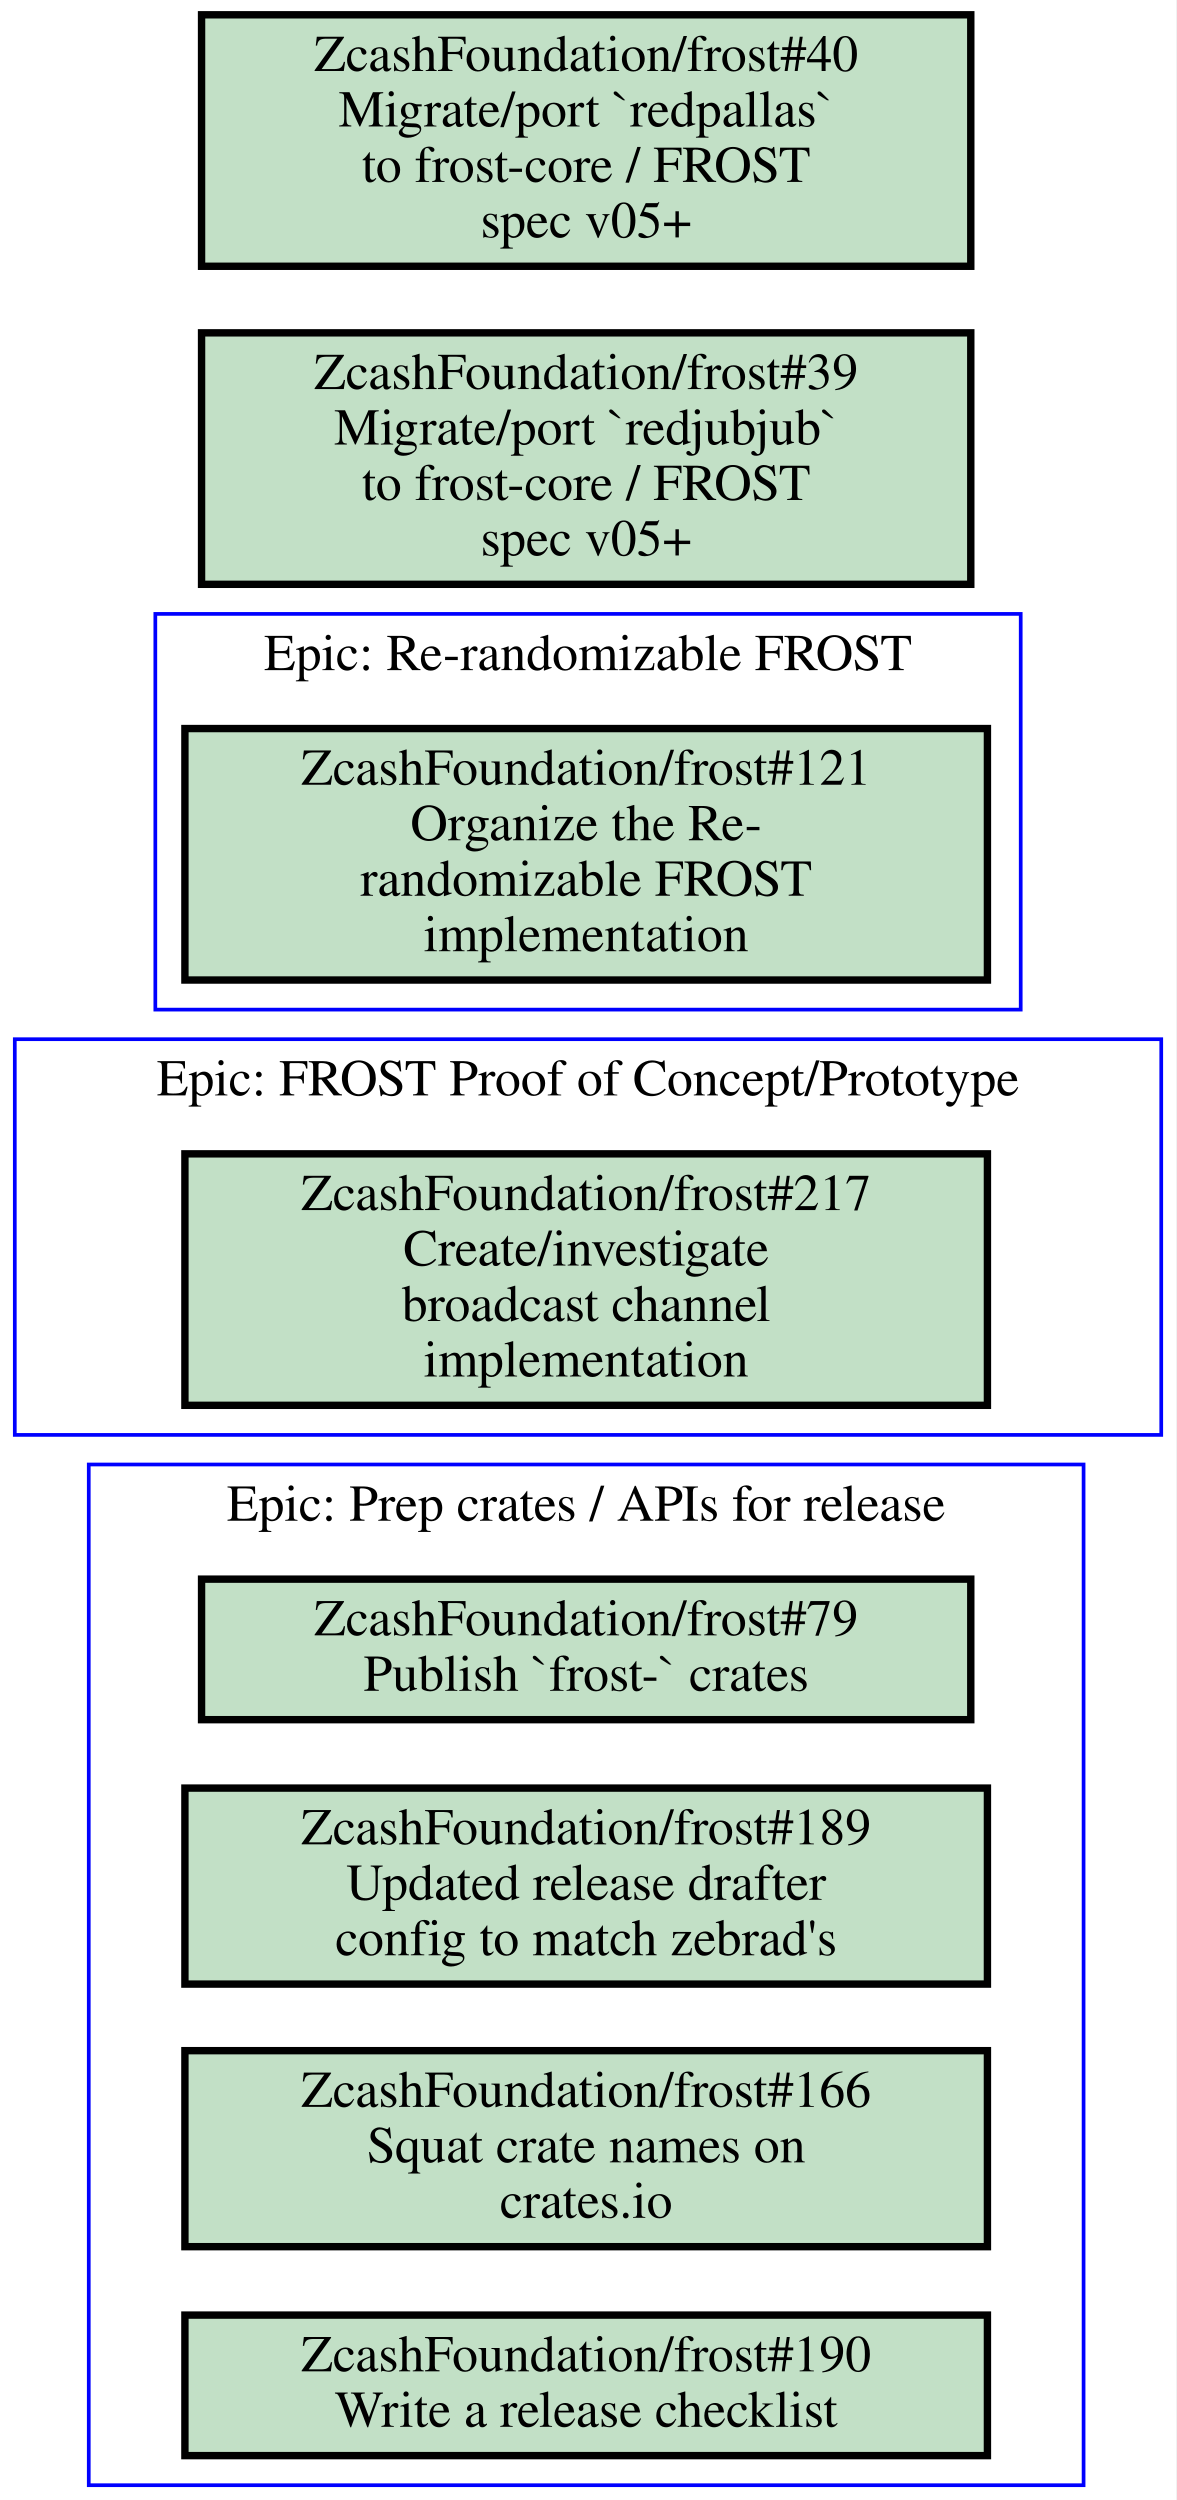
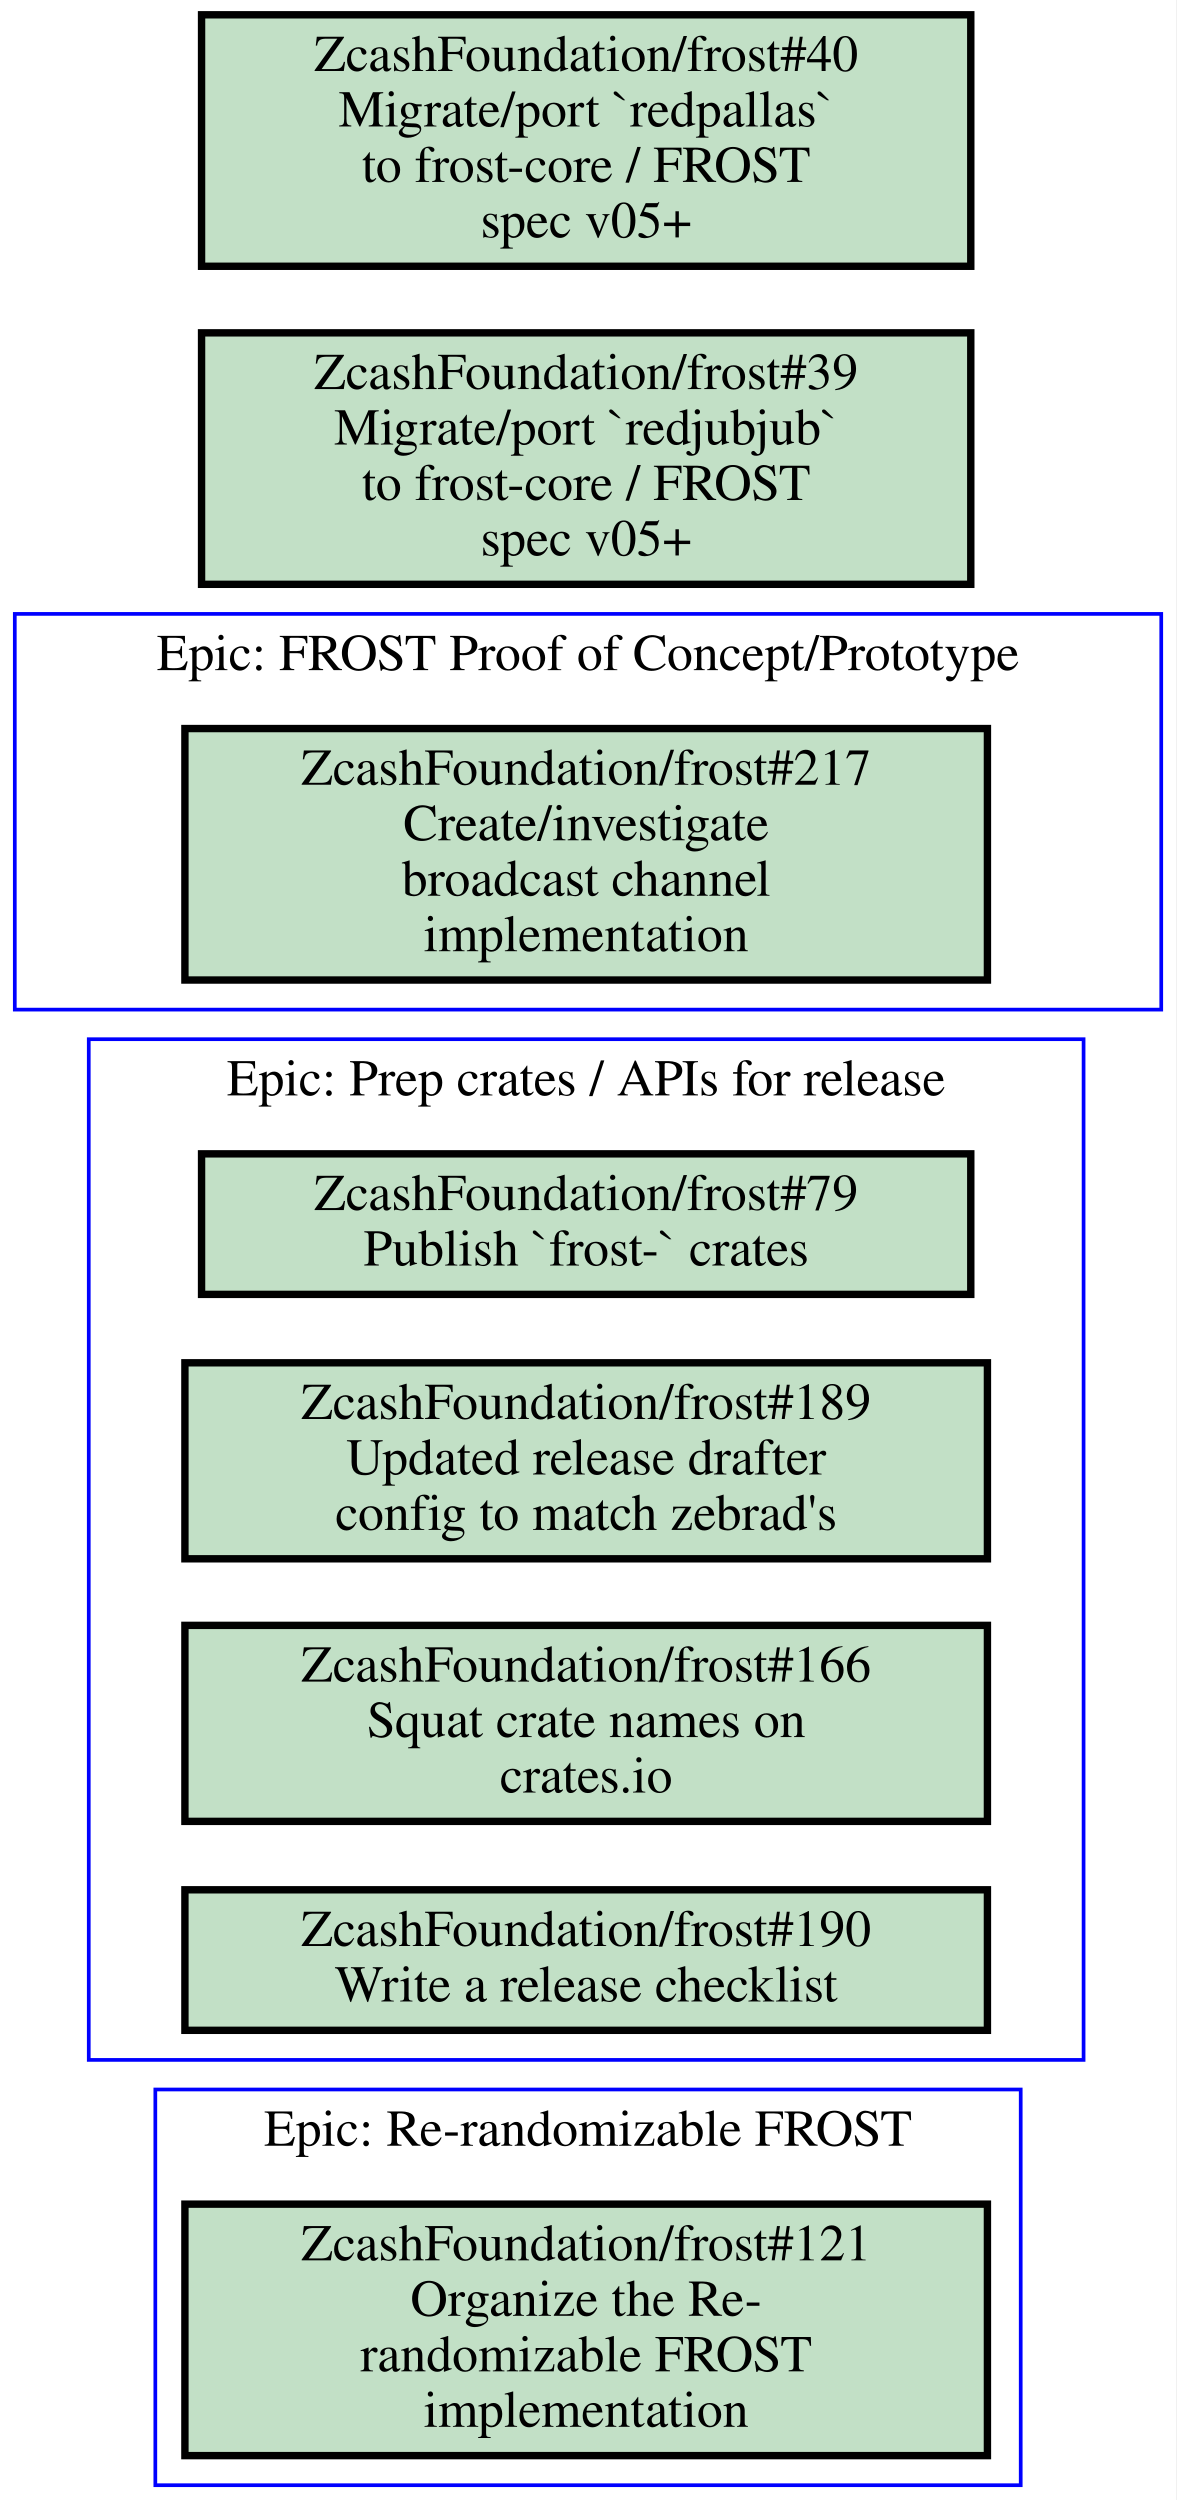
<svg xmlns="http://www.w3.org/2000/svg" xmlns:xlink="http://www.w3.org/1999/xlink" width="318pt" height="676pt" viewBox="0.00 0.00 318.00 676.00">
  <g id="graph0" class="graph" transform="scale(1 1) rotate(0) translate(4 672)">
    <polygon fill="#ffffff" stroke="transparent" points="-4,4 -4,-672 314,-672 314,4 -4,4" />
    <g id="clust1" class="cluster">
-       <polygon fill="none" stroke="#0000ff" points="38,-399 38,-506 272,-506 272,-399 38,-399" />
-       <text text-anchor="middle" x="155" y="-490.8" font-family="Times,serif" font-size="14.00" fill="#000000">Epic: Re-randomizable FROST</text>
+       <polygon fill="none" stroke="#0000ff" points="38,0 38,-107 272,-107 272,0 38,0" />
+       <text text-anchor="middle" x="155" y="-91.8" font-family="Times,serif" font-size="14.00" fill="#000000">Epic: Re-randomizable FROST</text>
    </g>
    <g id="clust2" class="cluster">
-       <polygon fill="none" stroke="#0000ff" points="20,0 20,-276 289,-276 289,0 20,0" />
-       <text text-anchor="middle" x="154.5" y="-260.8" font-family="Times,serif" font-size="14.00" fill="#000000">Epic: Prep crates / APIs for release</text>
+       <polygon fill="none" stroke="#0000ff" points="20,-115 20,-391 289,-391 289,-115 20,-115" />
+       <text text-anchor="middle" x="154.5" y="-375.8" font-family="Times,serif" font-size="14.00" fill="#000000">Epic: Prep crates / APIs for release</text>
    </g>
    <g id="clust3" class="cluster">
-       <polygon fill="none" stroke="#0000ff" points="0,-284 0,-391 310,-391 310,-284 0,-284" />
-       <text text-anchor="middle" x="155" y="-375.8" font-family="Times,serif" font-size="14.00" fill="#000000">Epic: FROST Proof of Concept/Prototype</text>
+       <polygon fill="none" stroke="#0000ff" points="0,-399 0,-506 310,-506 310,-399 0,-399" />
+       <text text-anchor="middle" x="155" y="-490.8" font-family="Times,serif" font-size="14.00" fill="#000000">Epic: FROST Proof of Concept/Prototype</text>
    </g>
    <g id="node1" class="node open">
      <g id="a_node1">
        <a xlink:href="https://github.com/ZcashFoundation/frost/issues/121" xlink:title="ZcashFoundation/frost#121&#10;Organize the Re-&#10;randomizable FROST&#10;implementation" target="_blank">
-           <polygon fill="#c2e0c6" stroke="#000000" stroke-width="2" points="263,-475 46,-475 46,-407 263,-407 263,-475" />
-           <text text-anchor="middle" x="154.5" y="-459.8" font-family="Times,serif" font-size="14.00" fill="#000000">ZcashFoundation/frost#121</text>
-           <text text-anchor="middle" x="154.5" y="-444.8" font-family="Times,serif" font-size="14.00" fill="#000000">Organize the Re-</text>
-           <text text-anchor="middle" x="154.5" y="-429.8" font-family="Times,serif" font-size="14.00" fill="#000000">randomizable FROST</text>
-           <text text-anchor="middle" x="154.5" y="-414.8" font-family="Times,serif" font-size="14.00" fill="#000000">implementation</text>
+           <polygon fill="#c2e0c6" stroke="#000000" stroke-width="2" points="263,-76 46,-76 46,-8 263,-8 263,-76" />
+           <text text-anchor="middle" x="154.5" y="-60.8" font-family="Times,serif" font-size="14.00" fill="#000000">ZcashFoundation/frost#121</text>
+           <text text-anchor="middle" x="154.5" y="-45.8" font-family="Times,serif" font-size="14.00" fill="#000000">Organize the Re-</text>
+           <text text-anchor="middle" x="154.5" y="-30.8" font-family="Times,serif" font-size="14.00" fill="#000000">randomizable FROST</text>
+           <text text-anchor="middle" x="154.5" y="-15.8" font-family="Times,serif" font-size="14.00" fill="#000000">implementation</text>
        </a>
      </g>
    </g>
    <g id="node2" class="node open">
      <g id="a_node2">
        <a xlink:href="https://github.com/ZcashFoundation/frost/issues/79" xlink:title="ZcashFoundation/frost#79&#10;Publish `frost-` crates" target="_blank">
-           <polygon fill="#c2e0c6" stroke="#000000" stroke-width="2" points="258.5,-245 50.5,-245 50.5,-207 258.5,-207 258.5,-245" />
-           <text text-anchor="middle" x="154.5" y="-229.8" font-family="Times,serif" font-size="14.00" fill="#000000">ZcashFoundation/frost#79</text>
-           <text text-anchor="middle" x="154.5" y="-214.8" font-family="Times,serif" font-size="14.00" fill="#000000">Publish `frost-` crates</text>
+           <polygon fill="#c2e0c6" stroke="#000000" stroke-width="2" points="258.5,-360 50.5,-360 50.5,-322 258.5,-322 258.5,-360" />
+           <text text-anchor="middle" x="154.5" y="-344.8" font-family="Times,serif" font-size="14.00" fill="#000000">ZcashFoundation/frost#79</text>
+           <text text-anchor="middle" x="154.5" y="-329.8" font-family="Times,serif" font-size="14.00" fill="#000000">Publish `frost-` crates</text>
        </a>
      </g>
    </g>
    <g id="node3" class="node open">
      <g id="a_node3">
        <a xlink:href="https://github.com/ZcashFoundation/frost/issues/189" xlink:title="ZcashFoundation/frost#189&#10;Updated release drafter&#10;config to match zebrad's" target="_blank">
-           <polygon fill="#c2e0c6" stroke="#000000" stroke-width="2" points="263,-188.5 46,-188.5 46,-135.5 263,-135.5 263,-188.5" />
-           <text text-anchor="middle" x="154.5" y="-173.3" font-family="Times,serif" font-size="14.00" fill="#000000">ZcashFoundation/frost#189</text>
-           <text text-anchor="middle" x="154.5" y="-158.3" font-family="Times,serif" font-size="14.00" fill="#000000">Updated release drafter</text>
-           <text text-anchor="middle" x="154.5" y="-143.3" font-family="Times,serif" font-size="14.00" fill="#000000">config to match zebrad's</text>
+           <polygon fill="#c2e0c6" stroke="#000000" stroke-width="2" points="263,-303.5 46,-303.5 46,-250.5 263,-250.5 263,-303.5" />
+           <text text-anchor="middle" x="154.5" y="-288.3" font-family="Times,serif" font-size="14.00" fill="#000000">ZcashFoundation/frost#189</text>
+           <text text-anchor="middle" x="154.5" y="-273.3" font-family="Times,serif" font-size="14.00" fill="#000000">Updated release drafter</text>
+           <text text-anchor="middle" x="154.5" y="-258.3" font-family="Times,serif" font-size="14.00" fill="#000000">config to match zebrad's</text>
        </a>
      </g>
    </g>
    <g id="node4" class="node open">
      <g id="a_node4">
        <a xlink:href="https://github.com/ZcashFoundation/frost/issues/166" xlink:title="ZcashFoundation/frost#166&#10;Squat crate names on&#10;crates.io" target="_blank">
-           <polygon fill="#c2e0c6" stroke="#000000" stroke-width="2" points="263,-117.5 46,-117.5 46,-64.5 263,-64.5 263,-117.5" />
-           <text text-anchor="middle" x="154.5" y="-102.3" font-family="Times,serif" font-size="14.00" fill="#000000">ZcashFoundation/frost#166</text>
-           <text text-anchor="middle" x="154.5" y="-87.3" font-family="Times,serif" font-size="14.00" fill="#000000">Squat crate names on</text>
-           <text text-anchor="middle" x="154.5" y="-72.3" font-family="Times,serif" font-size="14.00" fill="#000000">crates.io</text>
+           <polygon fill="#c2e0c6" stroke="#000000" stroke-width="2" points="263,-232.5 46,-232.5 46,-179.5 263,-179.5 263,-232.5" />
+           <text text-anchor="middle" x="154.5" y="-217.3" font-family="Times,serif" font-size="14.00" fill="#000000">ZcashFoundation/frost#166</text>
+           <text text-anchor="middle" x="154.5" y="-202.3" font-family="Times,serif" font-size="14.00" fill="#000000">Squat crate names on</text>
+           <text text-anchor="middle" x="154.5" y="-187.3" font-family="Times,serif" font-size="14.00" fill="#000000">crates.io</text>
        </a>
      </g>
    </g>
    <g id="node5" class="node open">
      <g id="a_node5">
        <a xlink:href="https://github.com/ZcashFoundation/frost/issues/190" xlink:title="ZcashFoundation/frost#190&#10;Write a release checklist" target="_blank">
-           <polygon fill="#c2e0c6" stroke="#000000" stroke-width="2" points="263,-46 46,-46 46,-8 263,-8 263,-46" />
-           <text text-anchor="middle" x="154.5" y="-30.8" font-family="Times,serif" font-size="14.00" fill="#000000">ZcashFoundation/frost#190</text>
-           <text text-anchor="middle" x="154.5" y="-15.8" font-family="Times,serif" font-size="14.00" fill="#000000">Write a release checklist</text>
+           <polygon fill="#c2e0c6" stroke="#000000" stroke-width="2" points="263,-161 46,-161 46,-123 263,-123 263,-161" />
+           <text text-anchor="middle" x="154.5" y="-145.8" font-family="Times,serif" font-size="14.00" fill="#000000">ZcashFoundation/frost#190</text>
+           <text text-anchor="middle" x="154.5" y="-130.8" font-family="Times,serif" font-size="14.00" fill="#000000">Write a release checklist</text>
        </a>
      </g>
    </g>
    <g id="node6" class="node open">
      <g id="a_node6">
        <a xlink:href="https://github.com/ZcashFoundation/frost/issues/217" xlink:title="ZcashFoundation/frost#217&#10;Create/investigate&#10;broadcast channel&#10;implementation" target="_blank">
-           <polygon fill="#c2e0c6" stroke="#000000" stroke-width="2" points="263,-360 46,-360 46,-292 263,-292 263,-360" />
-           <text text-anchor="middle" x="154.5" y="-344.8" font-family="Times,serif" font-size="14.00" fill="#000000">ZcashFoundation/frost#217</text>
-           <text text-anchor="middle" x="154.5" y="-329.8" font-family="Times,serif" font-size="14.00" fill="#000000">Create/investigate</text>
-           <text text-anchor="middle" x="154.5" y="-314.8" font-family="Times,serif" font-size="14.00" fill="#000000">broadcast channel</text>
-           <text text-anchor="middle" x="154.5" y="-299.8" font-family="Times,serif" font-size="14.00" fill="#000000">implementation</text>
+           <polygon fill="#c2e0c6" stroke="#000000" stroke-width="2" points="263,-475 46,-475 46,-407 263,-407 263,-475" />
+           <text text-anchor="middle" x="154.5" y="-459.8" font-family="Times,serif" font-size="14.00" fill="#000000">ZcashFoundation/frost#217</text>
+           <text text-anchor="middle" x="154.5" y="-444.8" font-family="Times,serif" font-size="14.00" fill="#000000">Create/investigate</text>
+           <text text-anchor="middle" x="154.5" y="-429.8" font-family="Times,serif" font-size="14.00" fill="#000000">broadcast channel</text>
+           <text text-anchor="middle" x="154.5" y="-414.8" font-family="Times,serif" font-size="14.00" fill="#000000">implementation</text>
        </a>
      </g>
    </g>
    <g id="node7" class="node open">
      <g id="a_node7">
        <a xlink:href="https://github.com/ZcashFoundation/frost/issues/39" xlink:title="ZcashFoundation/frost#39&#10;Migrate/port `redjubjub`&#10;to frost-core / FROST&#10;spec v05+" target="_blank">
          <polygon fill="#c2e0c6" stroke="#000000" stroke-width="2" points="258.5,-582 50.5,-582 50.5,-514 258.5,-514 258.5,-582" />
          <text text-anchor="middle" x="154.5" y="-566.8" font-family="Times,serif" font-size="14.00" fill="#000000">ZcashFoundation/frost#39</text>
          <text text-anchor="middle" x="154.5" y="-551.8" font-family="Times,serif" font-size="14.00" fill="#000000">Migrate/port `redjubjub`</text>
          <text text-anchor="middle" x="154.5" y="-536.8" font-family="Times,serif" font-size="14.00" fill="#000000">to frost-core / FROST</text>
          <text text-anchor="middle" x="154.5" y="-521.8" font-family="Times,serif" font-size="14.00" fill="#000000">spec v05+</text>
        </a>
      </g>
    </g>
    <g id="node8" class="node open">
      <g id="a_node8">
        <a xlink:href="https://github.com/ZcashFoundation/frost/issues/40" xlink:title="ZcashFoundation/frost#40&#10;Migrate/port `redpallas`&#10;to frost-core / FROST&#10;spec v05+" target="_blank">
          <polygon fill="#c2e0c6" stroke="#000000" stroke-width="2" points="258.5,-668 50.5,-668 50.5,-600 258.5,-600 258.5,-668" />
          <text text-anchor="middle" x="154.5" y="-652.8" font-family="Times,serif" font-size="14.00" fill="#000000">ZcashFoundation/frost#40</text>
          <text text-anchor="middle" x="154.5" y="-637.8" font-family="Times,serif" font-size="14.00" fill="#000000">Migrate/port `redpallas`</text>
          <text text-anchor="middle" x="154.5" y="-622.8" font-family="Times,serif" font-size="14.00" fill="#000000">to frost-core / FROST</text>
          <text text-anchor="middle" x="154.5" y="-607.8" font-family="Times,serif" font-size="14.00" fill="#000000">spec v05+</text>
        </a>
      </g>
    </g>
  </g>
</svg>
